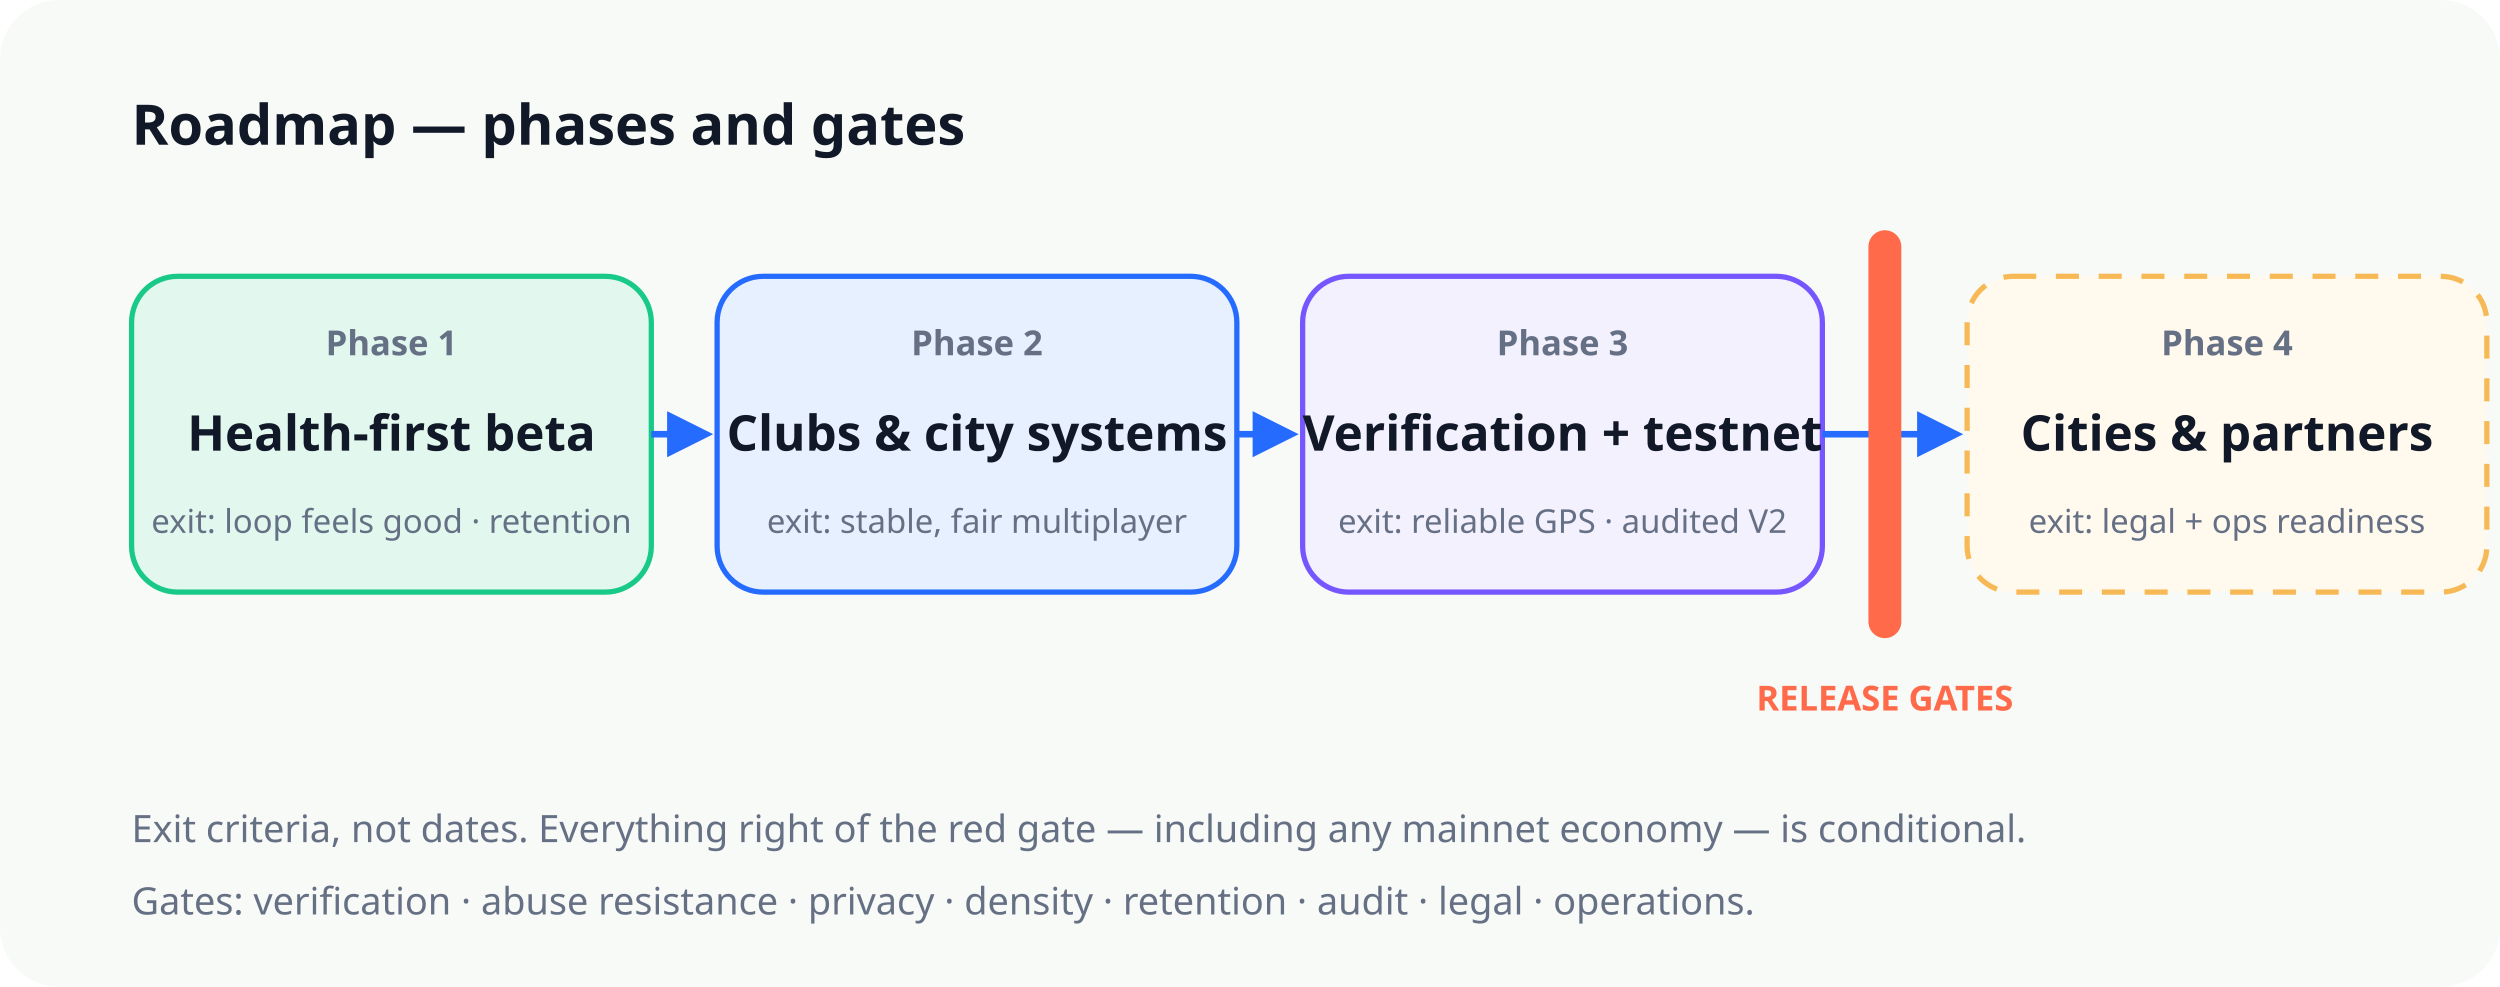
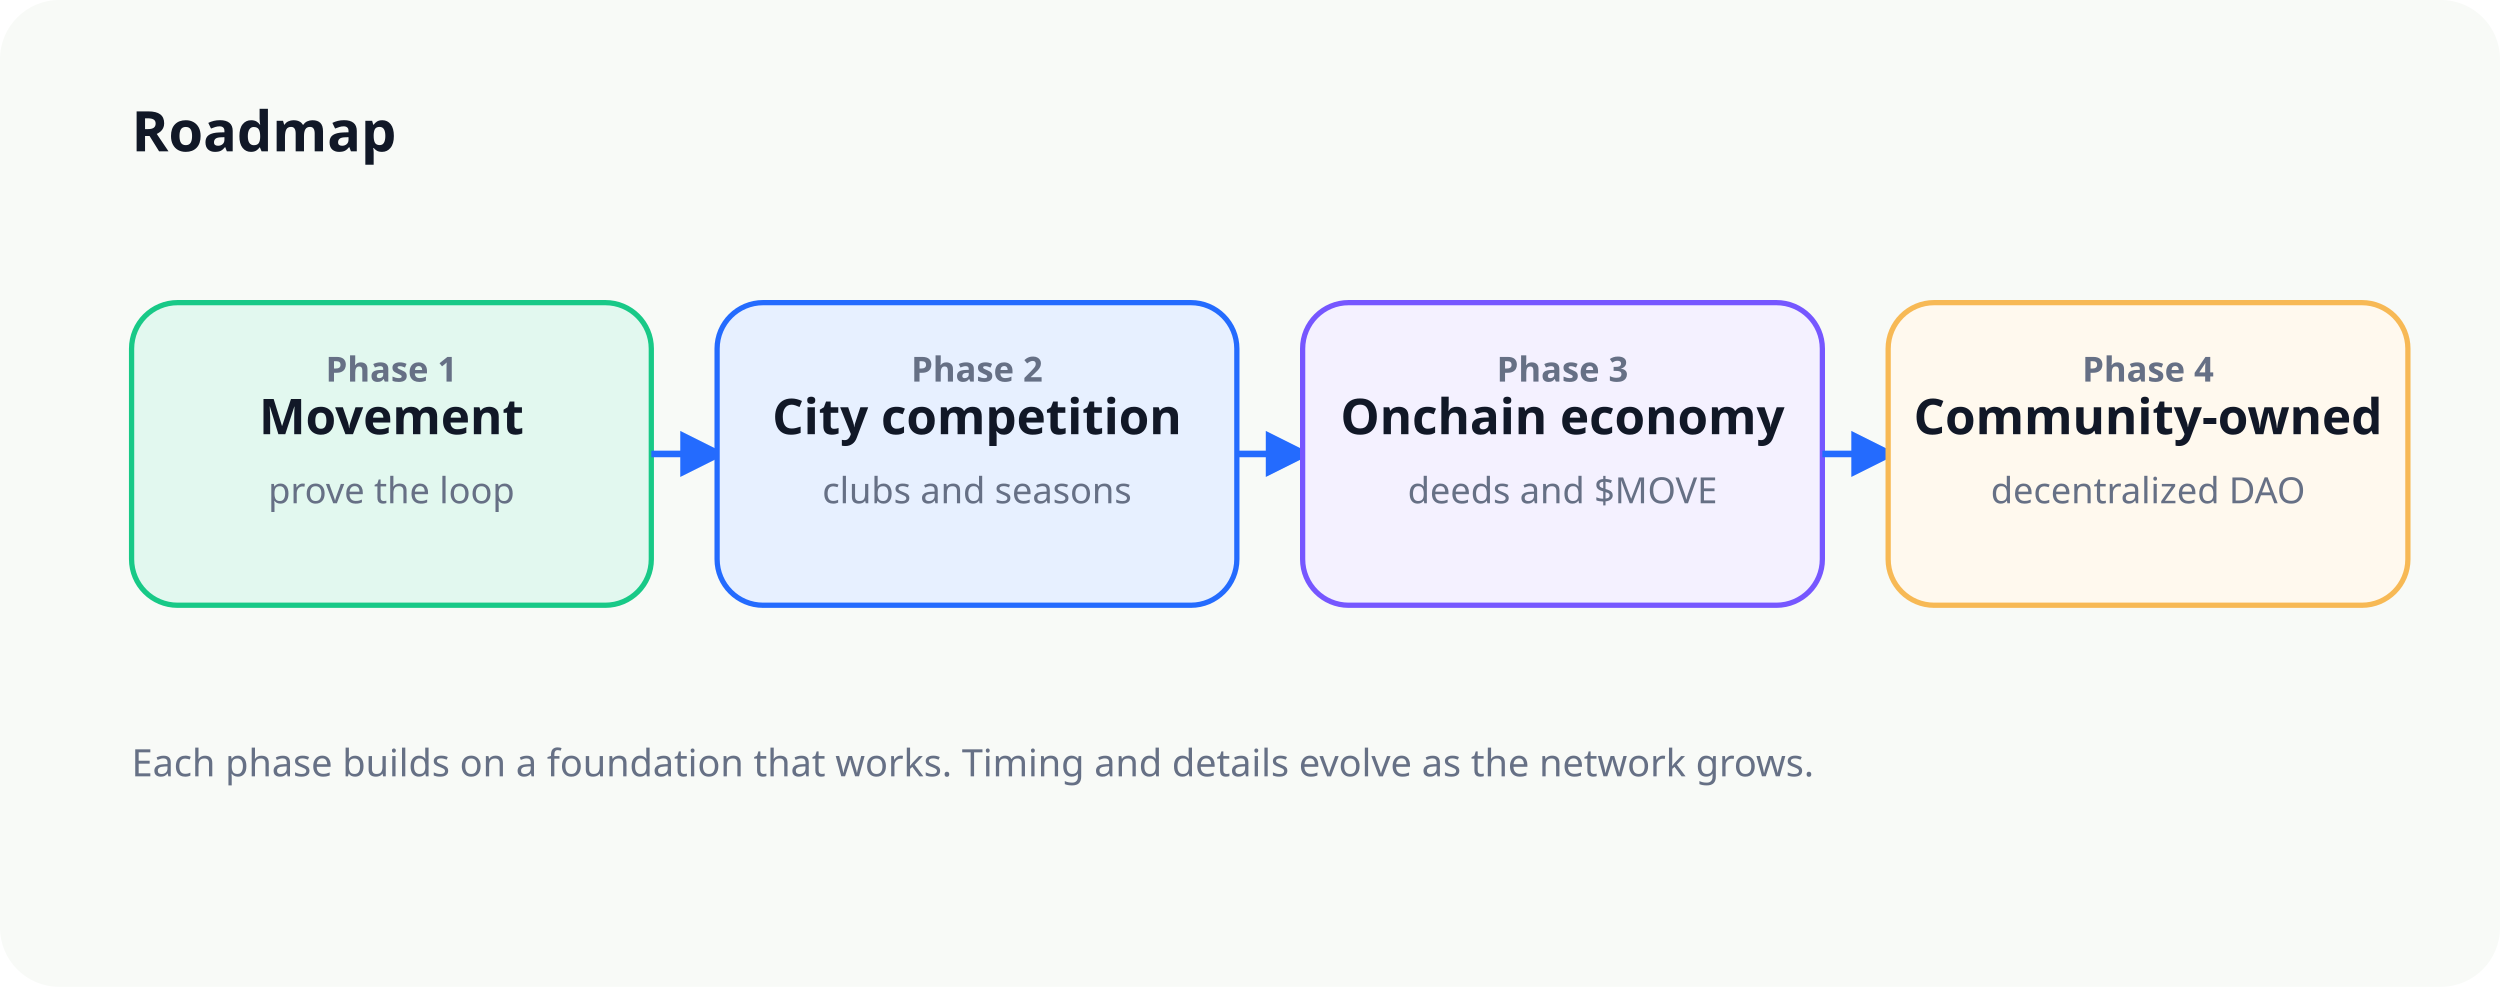
<svg xmlns="http://www.w3.org/2000/svg" viewBox="0 0 760 300" role="img" aria-labelledby="t">
  <defs>
    <marker id="arr" viewBox="0 0 10 10" refX="8" refY="5" markerWidth="7" markerHeight="7" orient="auto-start-reverse">
      <path d="M0,0 L10,5 L0,10 z" fill="#A3AAB8" />
    </marker>
    <marker id="arrB" viewBox="0 0 10 10" refX="8" refY="5" markerWidth="7" markerHeight="7" orient="auto-start-reverse">
      <path d="M0,0 L10,5 L0,10 z" fill="#246BFE" />
    </marker>
+     <marker id="arrG" viewBox="0 0 10 10" refX="8" refY="5" markerWidth="7" markerHeight="7" orient="auto-start-reverse">
+       <path d="M0,0 L10,5 L0,10 z" fill="#18C987" />
+     </marker>
  </defs>
  <rect width="760" height="300" rx="18" fill="#F8FAF7" />
-   <text x="40" y="44" font-family="Sora, 'Plus Jakarta Sans', system-ui, sans-serif" font-size="17" font-weight="800" fill="#111827">Roadmap — phases and gates</text>
-   <rect x="40" y="84" width="158" height="96" rx="14" fill="#E2F8EF" stroke="#18C987" stroke-width="1.6" />
-   <text x="119" y="137" text-anchor="middle" font-family="Sora, 'Plus Jakarta Sans', system-ui, sans-serif" font-size="15" font-weight="700" fill="#111827">Health-first beta</text>
-   <text x="119" y="108" text-anchor="middle" font-family="Sora, 'Plus Jakarta Sans', system-ui, sans-serif" font-size="10.5" font-weight="700" fill="#667085">Phase 1</text>
-   <text x="119" y="162" text-anchor="middle" font-family="Sora, 'Plus Jakarta Sans', system-ui, sans-serif" font-size="10" fill="#667085">exit: loop feels good · retention</text>
-   <path d="M 198 132 L 214 132" fill="none" stroke="#246BFE" stroke-width="2" marker-end="url(#arrB)" />
-   <rect x="218" y="84" width="158" height="96" rx="14" fill="#E7F0FF" stroke="#246BFE" stroke-width="1.6" />
-   <text x="297" y="137" text-anchor="middle" font-family="Sora, 'Plus Jakarta Sans', system-ui, sans-serif" font-size="15" font-weight="700" fill="#111827">Clubs &amp; city systems</text>
-   <text x="297" y="108" text-anchor="middle" font-family="Sora, 'Plus Jakarta Sans', system-ui, sans-serif" font-size="10.5" font-weight="700" fill="#667085">Phase 2</text>
-   <text x="297" y="162" text-anchor="middle" font-family="Sora, 'Plus Jakarta Sans', system-ui, sans-serif" font-size="10" fill="#667085">exit: stable, fair multiplayer</text>
-   <path d="M 376 132 L 392 132" fill="none" stroke="#246BFE" stroke-width="2" marker-end="url(#arrB)" />
-   <rect x="396" y="84" width="158" height="96" rx="14" fill="#F4F1FF" stroke="#7657FF" stroke-width="1.6" />
-   <text x="475" y="137" text-anchor="middle" font-family="Sora, 'Plus Jakarta Sans', system-ui, sans-serif" font-size="15" font-weight="700" fill="#111827">Verification + testnet</text>
-   <text x="475" y="108" text-anchor="middle" font-family="Sora, 'Plus Jakarta Sans', system-ui, sans-serif" font-size="10.5" font-weight="700" fill="#667085">Phase 3</text>
-   <text x="475" y="162" text-anchor="middle" font-family="Sora, 'Plus Jakarta Sans', system-ui, sans-serif" font-size="10" fill="#667085">exit: reliable GPS · audited V2</text>
-   <path d="M 554 132 L 594 132" fill="none" stroke="#246BFE" stroke-width="2" marker-end="url(#arrB)" />
-   <rect x="598" y="84" width="158" height="96" rx="14" fill="#FFF9EE" stroke="#F7B955" stroke-width="1.6" stroke-dasharray="7 6" />
-   <text x="677" y="137" text-anchor="middle" font-family="Sora, 'Plus Jakarta Sans', system-ui, sans-serif" font-size="15" font-weight="700" fill="#111827">Cities &amp; partners</text>
-   <text x="677" y="108" text-anchor="middle" font-family="Sora, 'Plus Jakarta Sans', system-ui, sans-serif" font-size="10.5" font-weight="700" fill="#667085">Phase 4</text>
-   <text x="677" y="162" text-anchor="middle" font-family="Sora, 'Plus Jakarta Sans', system-ui, sans-serif" font-size="10" fill="#667085">exit: legal + ops readiness</text>
-   <rect x="568" y="70" width="10" height="124" rx="5" fill="#FF6B4A" />
-   <text x="573" y="216" text-anchor="middle" font-family="Sora, 'Plus Jakarta Sans', system-ui, sans-serif" font-size="10.5" font-weight="700" fill="#FF6B4A">RELEASE GATES</text>
-   <text x="40" y="256" font-family="Sora, 'Plus Jakarta Sans', system-ui, sans-serif" font-size="11.5" fill="#667085">Exit criteria, not dates. Everything right of the red gate — including any mainnet economy — is conditional.</text>
-   <text x="40" y="278" font-family="Sora, 'Plus Jakarta Sans', system-ui, sans-serif" font-size="11.5" fill="#667085">Gates: verification · abuse resistance · privacy · density · retention · audit · legal · operations.</text>
+   <text x="40" y="46" font-family="Sora, 'Plus Jakarta Sans', system-ui, sans-serif" font-size="17" font-weight="800" fill="#111827">Roadmap</text>
+   <rect x="40" y="92" width="158" height="92" rx="14" fill="#E2F8EF" stroke="#18C987" stroke-width="1.6" />
+   <text x="119" y="132" text-anchor="middle" font-family="Sora, 'Plus Jakarta Sans', system-ui, sans-serif" font-size="15" font-weight="700" fill="#111827">Movement</text>
+   <text x="119" y="153" text-anchor="middle" font-family="Sora, 'Plus Jakarta Sans', system-ui, sans-serif" font-size="11" fill="#667085">prove the loop</text>
+   <text x="119" y="116" text-anchor="middle" font-family="Sora, 'Plus Jakarta Sans', system-ui, sans-serif" font-size="10.5" font-weight="700" fill="#667085">Phase 1</text>
+   <path d="M 198 138 L 218 138" fill="none" stroke="#246BFE" stroke-width="2" marker-end="url(#arrB)" />
+   <rect x="218" y="92" width="158" height="92" rx="14" fill="#E7F0FF" stroke="#246BFE" stroke-width="1.6" />
+   <text x="297" y="132" text-anchor="middle" font-family="Sora, 'Plus Jakarta Sans', system-ui, sans-serif" font-size="15" font-weight="700" fill="#111827">City competition</text>
+   <text x="297" y="153" text-anchor="middle" font-family="Sora, 'Plus Jakarta Sans', system-ui, sans-serif" font-size="11" fill="#667085">clubs and seasons</text>
+   <text x="297" y="116" text-anchor="middle" font-family="Sora, 'Plus Jakarta Sans', system-ui, sans-serif" font-size="10.5" font-weight="700" fill="#667085">Phase 2</text>
+   <path d="M 376 138 L 396 138" fill="none" stroke="#246BFE" stroke-width="2" marker-end="url(#arrB)" />
+   <rect x="396" y="92" width="158" height="92" rx="14" fill="#F4F1FF" stroke="#7657FF" stroke-width="1.6" />
+   <text x="475" y="132" text-anchor="middle" font-family="Sora, 'Plus Jakarta Sans', system-ui, sans-serif" font-size="15" font-weight="700" fill="#111827">Onchain economy</text>
+   <text x="475" y="153" text-anchor="middle" font-family="Sora, 'Plus Jakarta Sans', system-ui, sans-serif" font-size="11" fill="#667085">deeds and $MOVE</text>
+   <text x="475" y="116" text-anchor="middle" font-family="Sora, 'Plus Jakarta Sans', system-ui, sans-serif" font-size="10.5" font-weight="700" fill="#667085">Phase 3</text>
+   <path d="M 554 138 L 574 138" fill="none" stroke="#246BFE" stroke-width="2" marker-end="url(#arrB)" />
+   <rect x="574" y="92" width="158" height="92" rx="14" fill="#FFF9EE" stroke="#F7B955" stroke-width="1.6" />
+   <text x="653" y="132" text-anchor="middle" font-family="Sora, 'Plus Jakarta Sans', system-ui, sans-serif" font-size="15" font-weight="700" fill="#111827">Community-owned</text>
+   <text x="653" y="153" text-anchor="middle" font-family="Sora, 'Plus Jakarta Sans', system-ui, sans-serif" font-size="11" fill="#667085">decentralized DAO</text>
+   <text x="653" y="116" text-anchor="middle" font-family="Sora, 'Plus Jakarta Sans', system-ui, sans-serif" font-size="10.5" font-weight="700" fill="#667085">Phase 4</text>
+   <text x="40" y="236" font-family="Sora, 'Plus Jakarta Sans', system-ui, sans-serif" font-size="11.5" fill="#667085">Each phase builds on a foundation that works. Timing and details evolve as the network grows.</text>
</svg>
